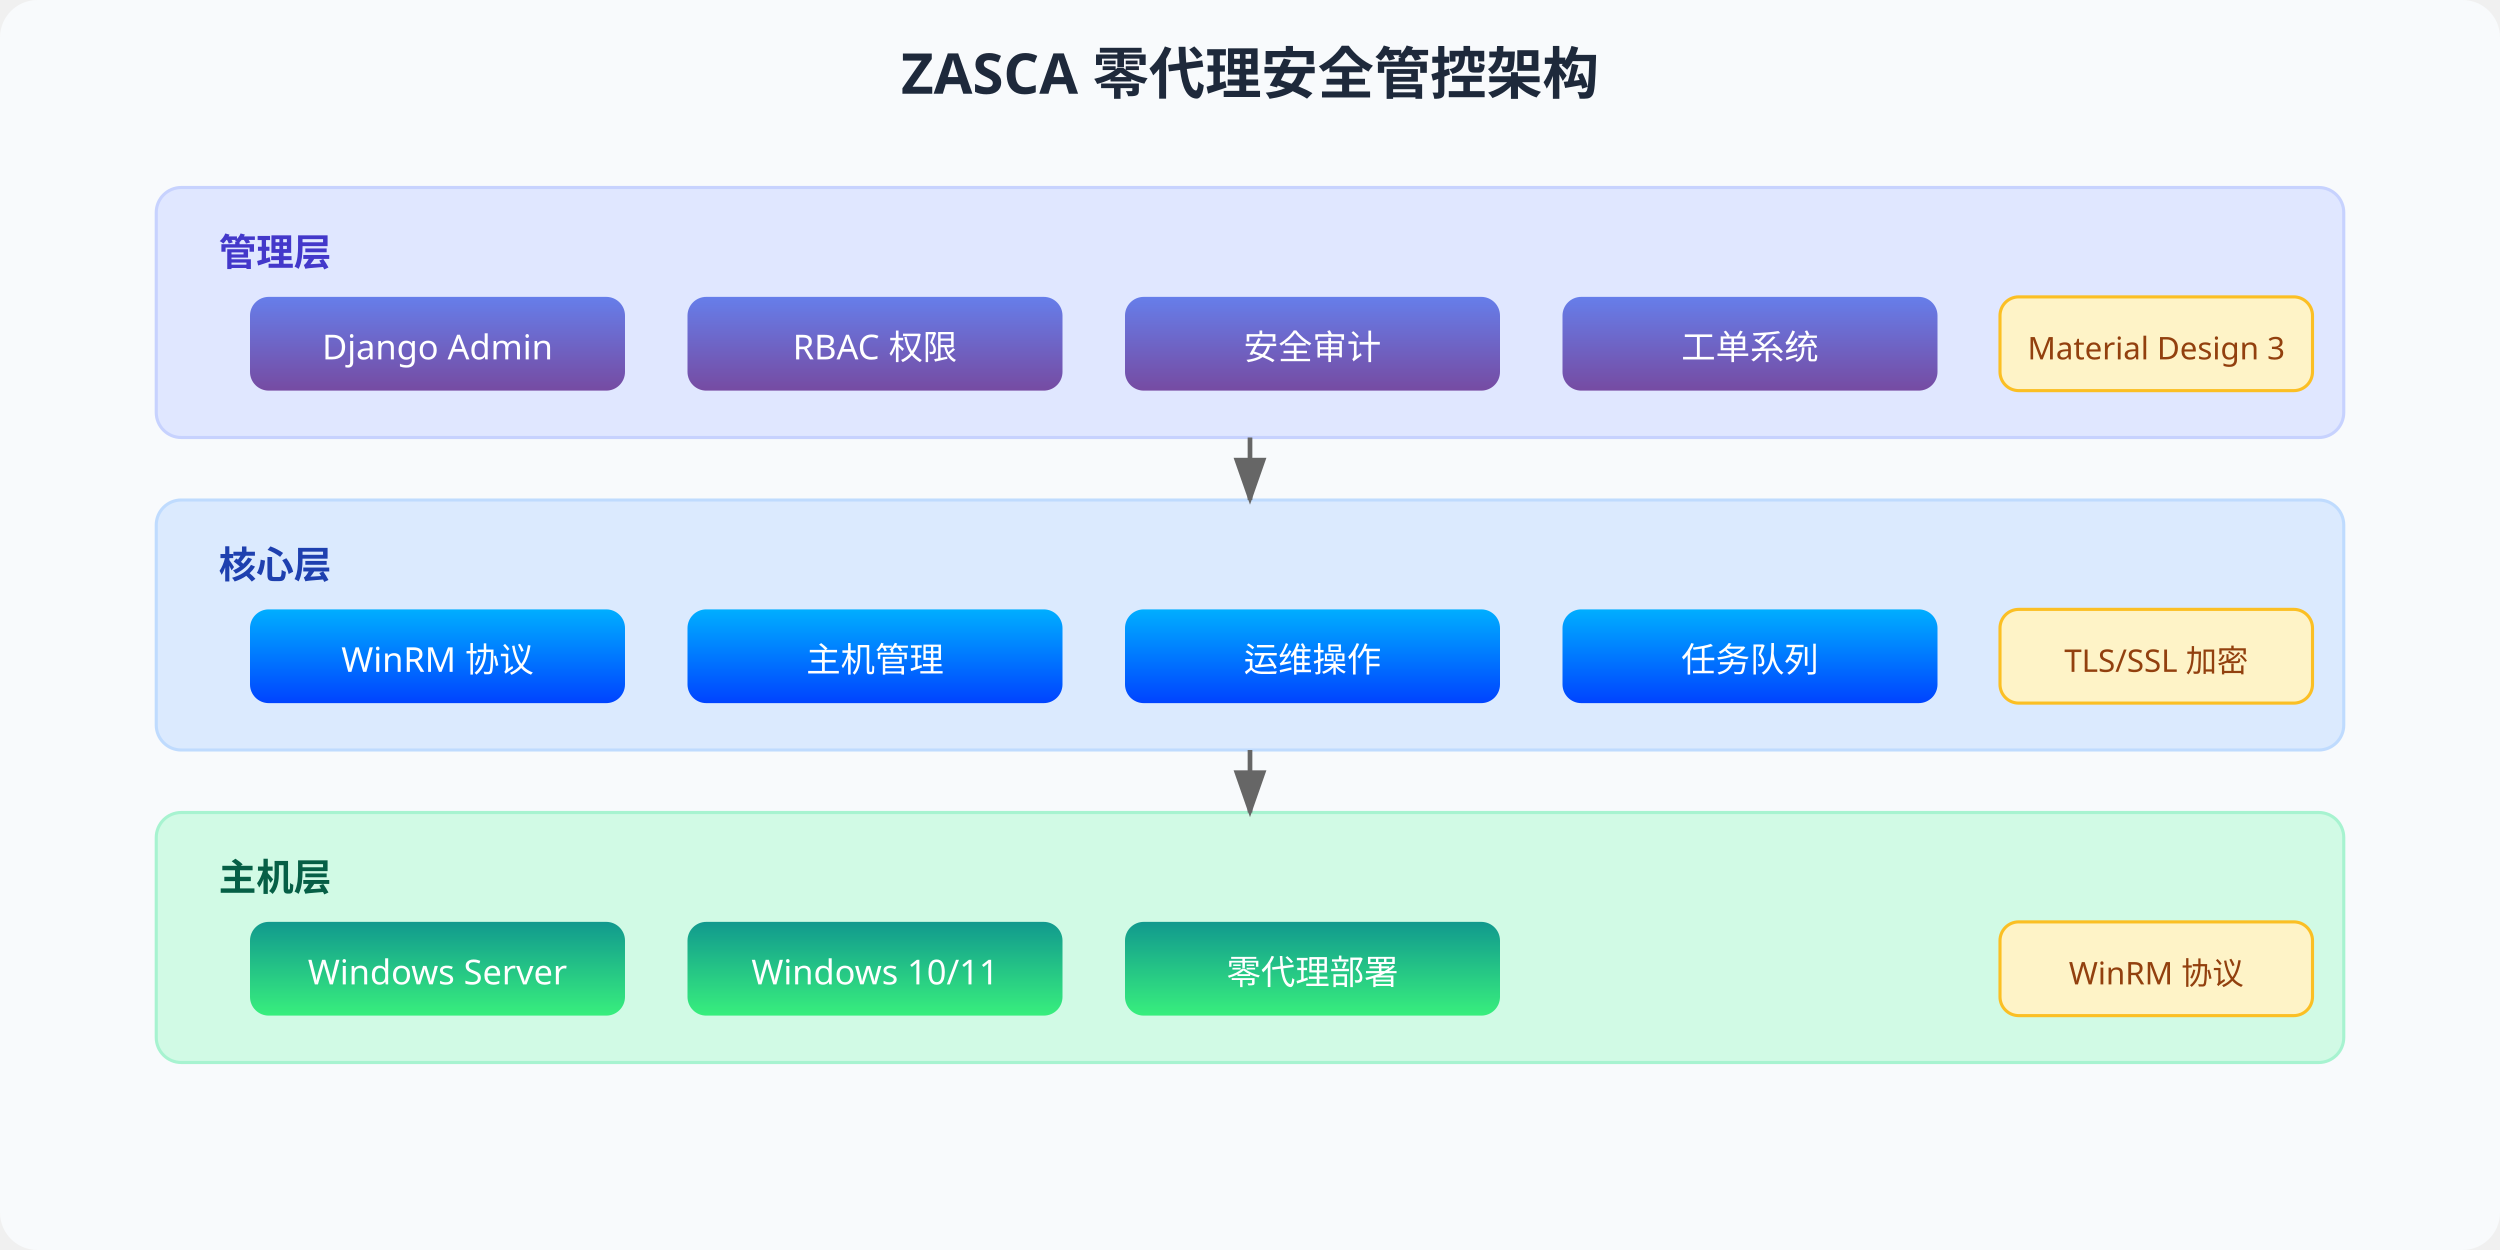
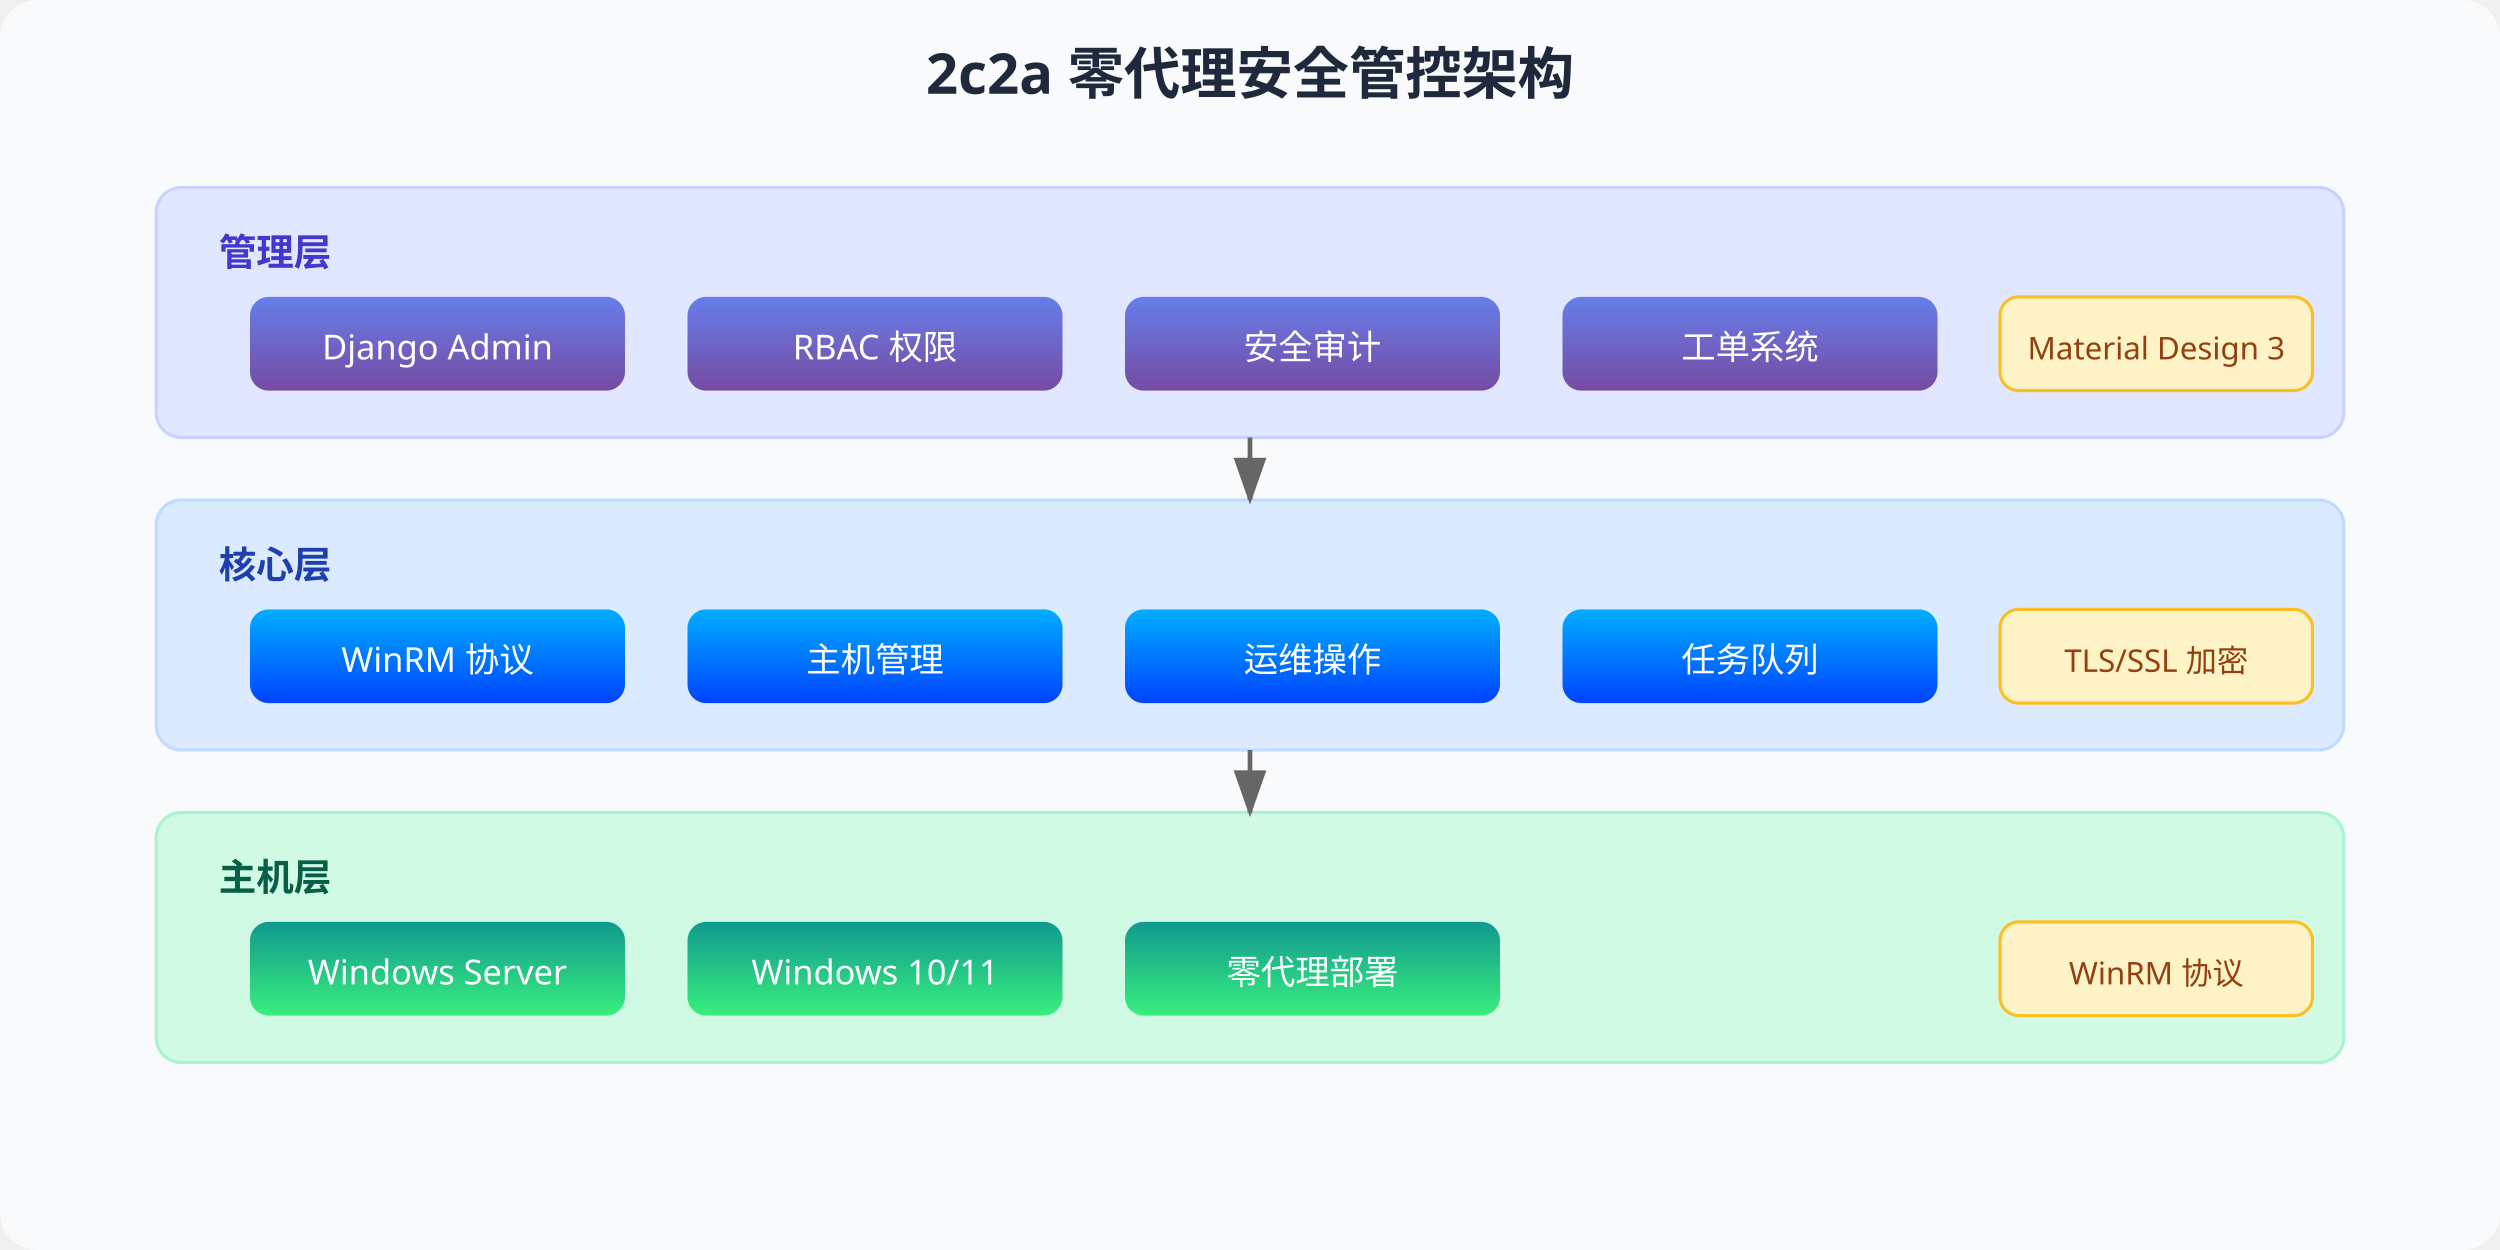
<svg xmlns="http://www.w3.org/2000/svg" viewBox="0 0 800 400" width="800" height="400">
  <defs>
    <linearGradient id="adminGrad" x1="0%" y1="0%" x2="0%" y2="100%">
      <stop offset="0%" stop-color="#667eea" />
      <stop offset="100%" stop-color="#764ba2" />
    </linearGradient>
    <linearGradient id="coreGrad" x1="0%" y1="0%" x2="0%" y2="100%">
      <stop offset="0%" stop-color="#00aeff" />
      <stop offset="100%" stop-color="#0043ff" />
    </linearGradient>
    <linearGradient id="hostGrad" x1="0%" y1="0%" x2="0%" y2="100%">
      <stop offset="0%" stop-color="#11998e" />
      <stop offset="100%" stop-color="#38ef7d" />
    </linearGradient>
    <marker id="arrowhead" markerWidth="10" markerHeight="7" refX="9" refY="3.5" orient="auto">
      <polygon points="0 0, 10 3.5, 0 7" fill="#666" />
    </marker>
  </defs>
  <rect width="800" height="400" fill="#f8fafc" rx="12" />
-   <text x="400" y="30" font-family="system-ui, sans-serif" font-size="18" font-weight="bold" fill="#1e293b" text-anchor="middle">ZASCA 零代理安全管控架构</text>
+   <text x="400" y="30" font-family="system-ui, sans-serif" font-size="18" font-weight="bold" fill="#1e293b" text-anchor="middle">2c2a 零代理安全管控架构</text>
  <rect x="50" y="60" width="700" height="80" fill="#e0e7ff" stroke="#c7d2fe" stroke-width="1" rx="8" />
  <text x="70" y="85" font-family="system-ui, sans-serif" font-size="12" font-weight="bold" fill="#4338ca">管理层</text>
  <rect x="80" y="95" width="120" height="30" fill="url(#adminGrad)" rx="6" />
  <text x="140" y="115" font-family="system-ui, sans-serif" font-size="11" fill="white" text-anchor="middle">Django Admin</text>
  <rect x="220" y="95" width="120" height="30" fill="url(#adminGrad)" rx="6" />
  <text x="280" y="115" font-family="system-ui, sans-serif" font-size="11" fill="white" text-anchor="middle">RBAC 权限</text>
  <rect x="360" y="95" width="120" height="30" fill="url(#adminGrad)" rx="6" />
  <text x="420" y="115" font-family="system-ui, sans-serif" font-size="11" fill="white" text-anchor="middle">安全审计</text>
  <rect x="500" y="95" width="120" height="30" fill="url(#adminGrad)" rx="6" />
  <text x="560" y="115" font-family="system-ui, sans-serif" font-size="11" fill="white" text-anchor="middle">工单系统</text>
  <rect x="50" y="160" width="700" height="80" fill="#dbeafe" stroke="#bfdbfe" stroke-width="1" rx="8" />
  <text x="70" y="185" font-family="system-ui, sans-serif" font-size="12" font-weight="bold" fill="#1e40af">核心层</text>
  <rect x="80" y="195" width="120" height="30" fill="url(#coreGrad)" rx="6" />
  <text x="140" y="215" font-family="system-ui, sans-serif" font-size="11" fill="white" text-anchor="middle">WinRM 协议</text>
  <rect x="220" y="195" width="120" height="30" fill="url(#coreGrad)" rx="6" />
  <text x="280" y="215" font-family="system-ui, sans-serif" font-size="11" fill="white" text-anchor="middle">主机管理</text>
  <rect x="360" y="195" width="120" height="30" fill="url(#coreGrad)" rx="6" />
  <text x="420" y="215" font-family="system-ui, sans-serif" font-size="11" fill="white" text-anchor="middle">运维操作</text>
  <rect x="500" y="195" width="120" height="30" fill="url(#coreGrad)" rx="6" />
  <text x="560" y="215" font-family="system-ui, sans-serif" font-size="11" fill="white" text-anchor="middle">任务队列</text>
  <rect x="50" y="260" width="700" height="80" fill="#d1fae5" stroke="#a7f3d0" stroke-width="1" rx="8" />
  <text x="70" y="285" font-family="system-ui, sans-serif" font-size="12" font-weight="bold" fill="#065f46">主机层</text>
  <rect x="80" y="295" width="120" height="30" fill="url(#hostGrad)" rx="6" />
  <text x="140" y="315" font-family="system-ui, sans-serif" font-size="11" fill="white" text-anchor="middle">Windows Server</text>
  <rect x="220" y="295" width="120" height="30" fill="url(#hostGrad)" rx="6" />
  <text x="280" y="315" font-family="system-ui, sans-serif" font-size="11" fill="white" text-anchor="middle">Windows 10/11</text>
  <rect x="360" y="295" width="120" height="30" fill="url(#hostGrad)" rx="6" />
  <text x="420" y="315" font-family="system-ui, sans-serif" font-size="11" fill="white" text-anchor="middle">零代理部署</text>
  <line x1="400" y1="140" x2="400" y2="160" stroke="#666" stroke-width="1.5" marker-end="url(#arrowhead)" />
  <line x1="400" y1="240" x2="400" y2="260" stroke="#666" stroke-width="1.5" marker-end="url(#arrowhead)" />
  <rect x="640" y="95" width="100" height="30" fill="#fef3c7" stroke="#fbbf24" stroke-width="1" rx="6" />
  <text x="690" y="115" font-family="system-ui, sans-serif" font-size="10" fill="#92400e" text-anchor="middle">Material Design 3</text>
  <rect x="640" y="195" width="100" height="30" fill="#fef3c7" stroke="#fbbf24" stroke-width="1" rx="6" />
  <text x="690" y="215" font-family="system-ui, sans-serif" font-size="10" fill="#92400e" text-anchor="middle">TLS/SSL 加密</text>
  <rect x="640" y="295" width="100" height="30" fill="#fef3c7" stroke="#fbbf24" stroke-width="1" rx="6" />
  <text x="690" y="315" font-family="system-ui, sans-serif" font-size="10" fill="#92400e" text-anchor="middle">WinRM 协议</text>
</svg>
